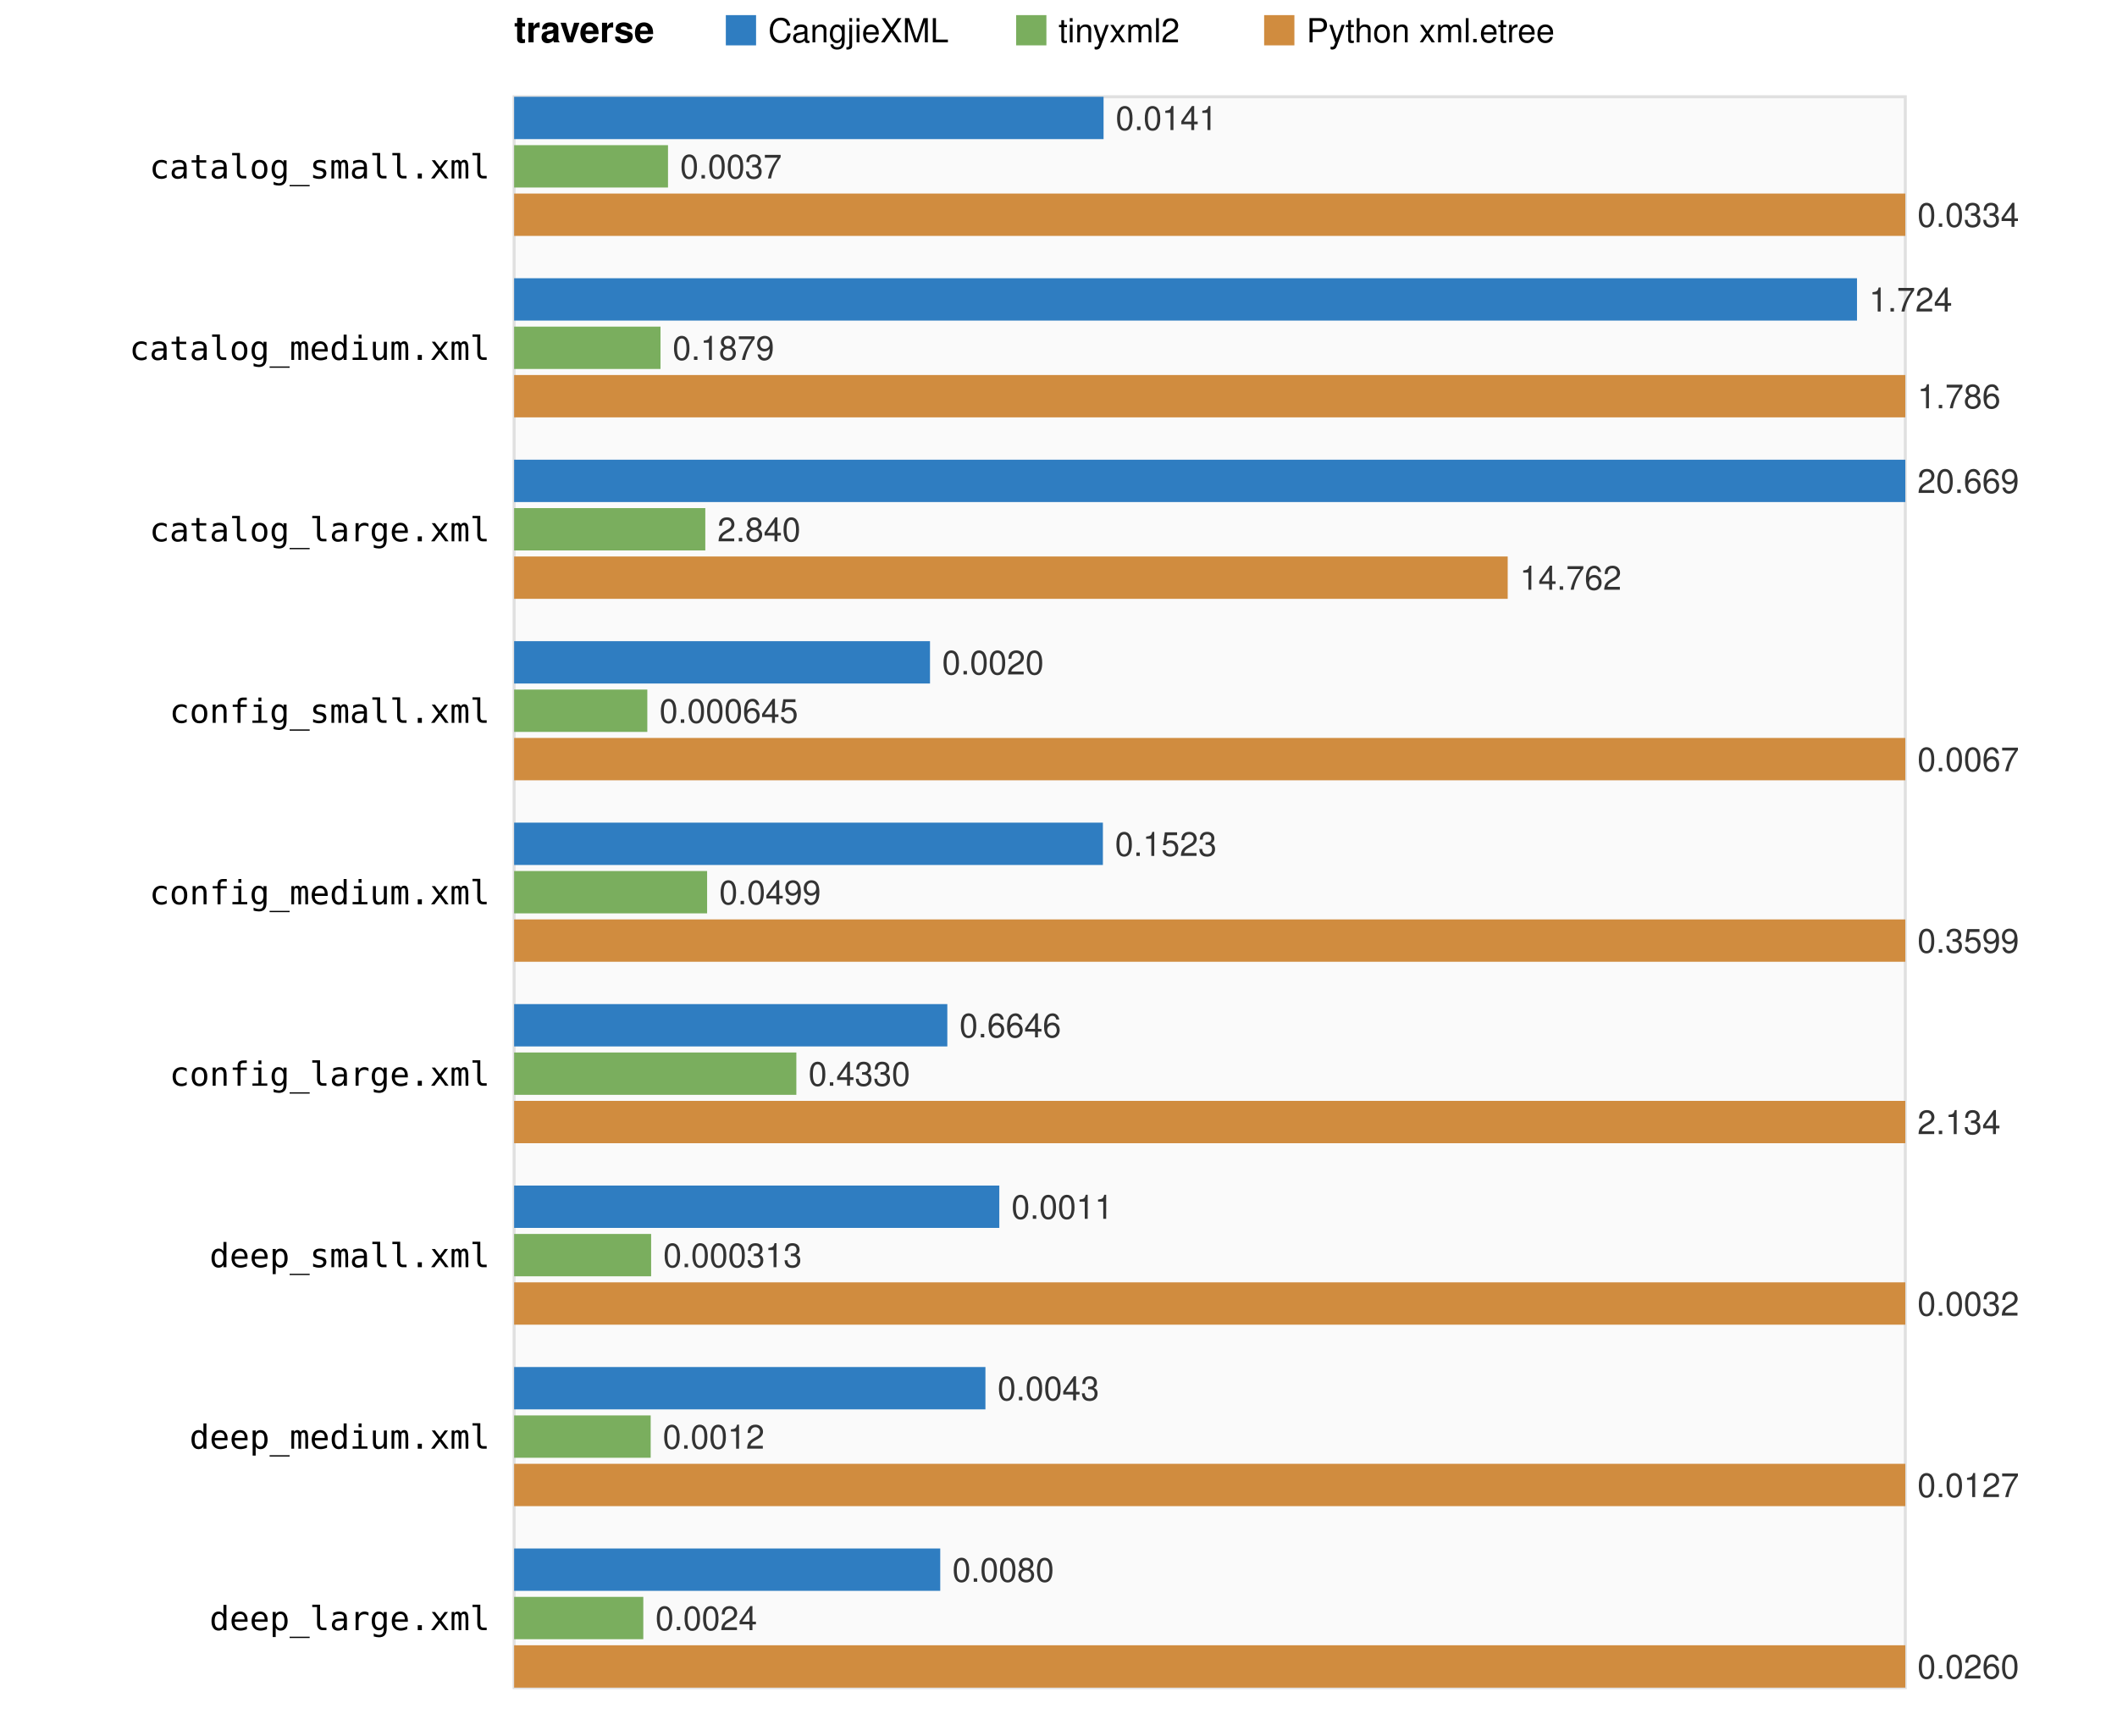
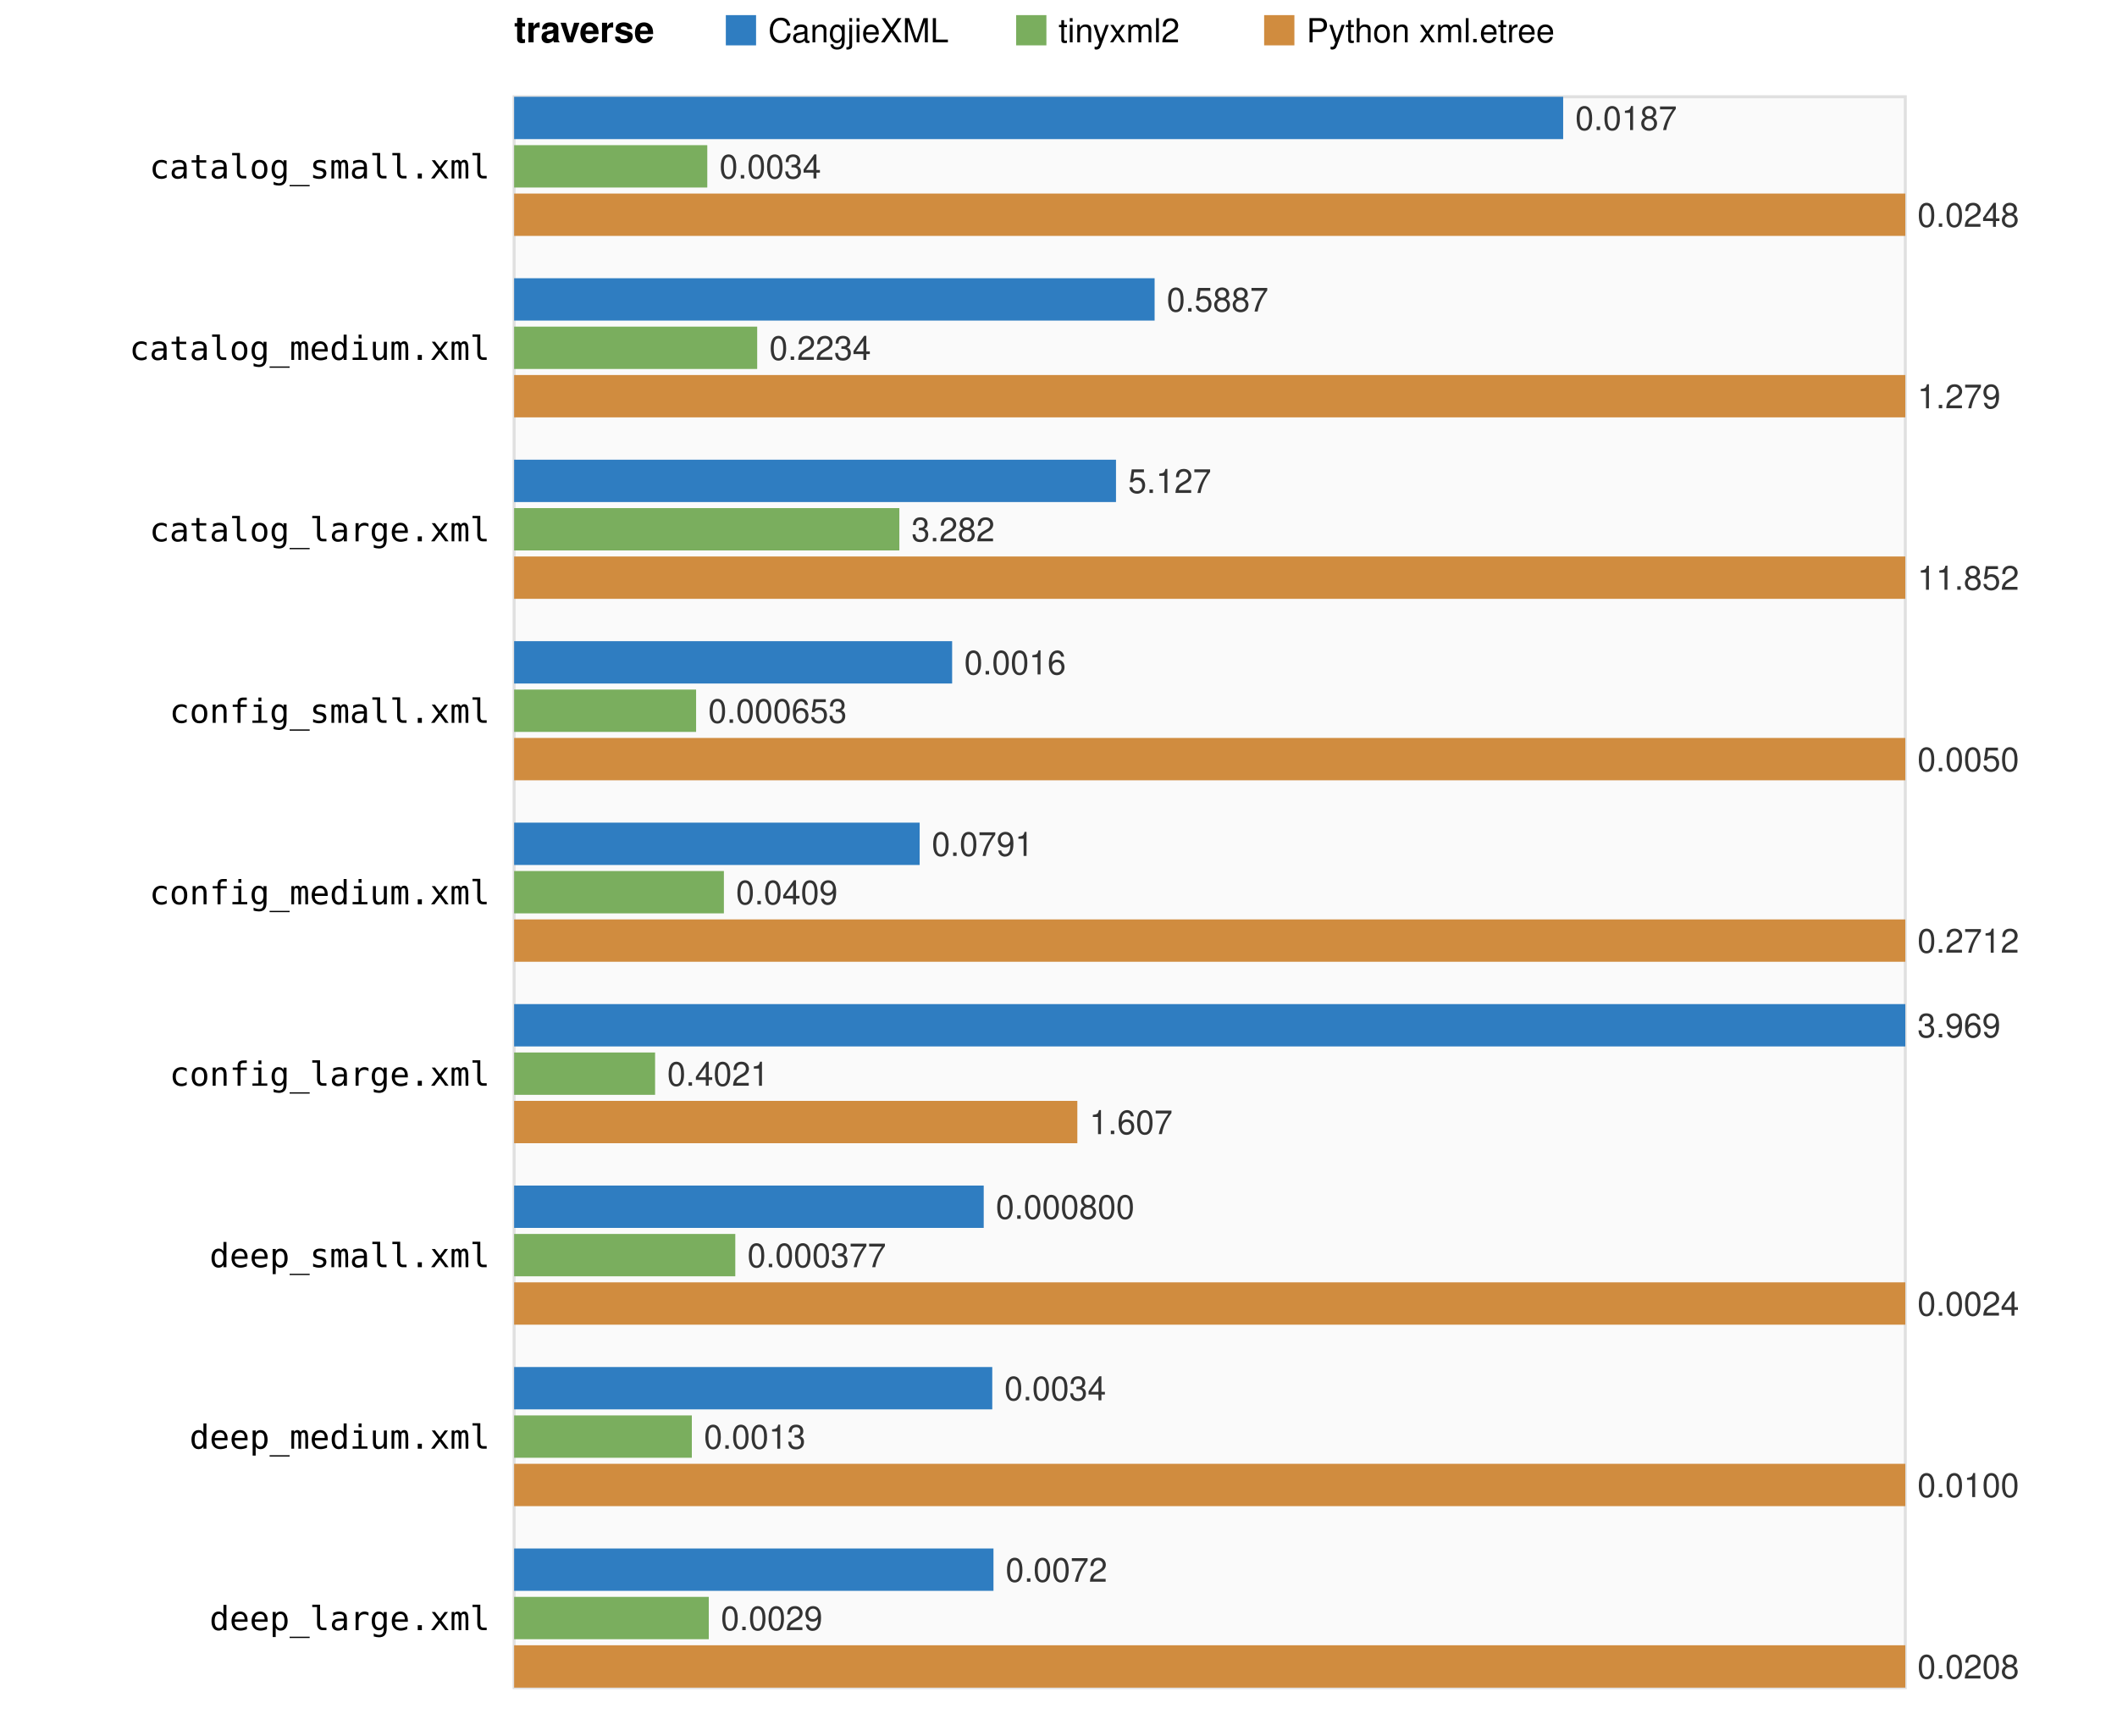
<svg xmlns="http://www.w3.org/2000/svg" viewBox="0 0 700 574" role="img" aria-label="traverse" font-family="-apple-system,Segoe UI,Helvetica,Arial,sans-serif" font-size="11">
  <text x="170" y="14" font-size="12" font-weight="600">traverse</text>
  <rect x="240" y="5" width="10" height="10" fill="#2F7DC1" />
  <text x="254" y="14">CangjieXML</text>
  <rect x="336" y="5" width="10" height="10" fill="#7AAE5E" />
  <text x="350" y="14">tinyxml2</text>
  <rect x="418" y="5" width="10" height="10" fill="#D08C3F" />
  <text x="432" y="14">Python xml.etree</text>
  <rect x="170" y="32" width="460" height="526" fill="#fafafa" stroke="#e0e0e0" />
  <text x="162" y="59.0" text-anchor="end" font-family="ui-monospace,Menlo,Consolas,monospace">catalog_small.xml</text>
-   <rect x="170" y="32" width="194.90" height="14" fill="#2F7DC1" />
-   <text x="368.90" y="43" fill="#333">0.0141</text>
-   <rect x="170" y="48" width="50.88" height="14" fill="#7AAE5E" />
-   <text x="224.88" y="59" fill="#333">0.0037</text>
+   <rect x="170" y="32" width="346.87" height="14" fill="#2F7DC1" />
+   <text x="520.87" y="43" fill="#333">0.0187</text>
+   <rect x="170" y="48" width="63.87" height="14" fill="#7AAE5E" />
+   <text x="237.87" y="59" fill="#333">0.0034</text>
  <rect x="170" y="64" width="460.00" height="14" fill="#D08C3F" />
-   <text x="634.00" y="75" fill="#333">0.0334</text>
+   <text x="634.00" y="75" fill="#333">0.0248</text>
  <text x="162" y="119.0" text-anchor="end" font-family="ui-monospace,Menlo,Consolas,monospace">catalog_medium.xml</text>
-   <rect x="170" y="92" width="444.03" height="14" fill="#2F7DC1" />
-   <text x="618.03" y="103" fill="#333">1.724</text>
-   <rect x="170" y="108" width="48.40" height="14" fill="#7AAE5E" />
-   <text x="222.40" y="119" fill="#333">0.1879</text>
+   <rect x="170" y="92" width="211.78" height="14" fill="#2F7DC1" />
+   <text x="385.78" y="103" fill="#333">0.5887</text>
+   <rect x="170" y="108" width="80.37" height="14" fill="#7AAE5E" />
+   <text x="254.37" y="119" fill="#333">0.2234</text>
  <rect x="170" y="124" width="460.00" height="14" fill="#D08C3F" />
-   <text x="634.00" y="135" fill="#333">1.786</text>
+   <text x="634.00" y="135" fill="#333">1.279</text>
  <text x="162" y="179.0" text-anchor="end" font-family="ui-monospace,Menlo,Consolas,monospace">catalog_large.xml</text>
-   <rect x="170" y="152" width="460.00" height="14" fill="#2F7DC1" />
-   <text x="634.00" y="163" fill="#333">20.669</text>
-   <rect x="170" y="168" width="63.21" height="14" fill="#7AAE5E" />
-   <text x="237.21" y="179" fill="#333">2.840</text>
-   <rect x="170" y="184" width="328.53" height="14" fill="#D08C3F" />
-   <text x="502.53" y="195" fill="#333">14.762</text>
+   <rect x="170" y="152" width="199.01" height="14" fill="#2F7DC1" />
+   <text x="373.01" y="163" fill="#333">5.127</text>
+   <rect x="170" y="168" width="127.38" height="14" fill="#7AAE5E" />
+   <text x="301.38" y="179" fill="#333">3.282</text>
+   <rect x="170" y="184" width="460.00" height="14" fill="#D08C3F" />
+   <text x="634.00" y="195" fill="#333">11.852</text>
  <text x="162" y="239.0" text-anchor="end" font-family="ui-monospace,Menlo,Consolas,monospace">config_small.xml</text>
-   <rect x="170" y="212" width="137.51" height="14" fill="#2F7DC1" />
-   <text x="311.51" y="223" fill="#333">0.0020</text>
-   <rect x="170" y="228" width="44.04" height="14" fill="#7AAE5E" />
-   <text x="218.04" y="239" fill="#333">0.000645</text>
+   <rect x="170" y="212" width="144.83" height="14" fill="#2F7DC1" />
+   <text x="318.83" y="223" fill="#333">0.0016</text>
+   <rect x="170" y="228" width="60.17" height="14" fill="#7AAE5E" />
+   <text x="234.17" y="239" fill="#333">0.000653</text>
  <rect x="170" y="244" width="460.00" height="14" fill="#D08C3F" />
-   <text x="634.00" y="255" fill="#333">0.0067</text>
+   <text x="634.00" y="255" fill="#333">0.0050</text>
  <text x="162" y="299.0" text-anchor="end" font-family="ui-monospace,Menlo,Consolas,monospace">config_medium.xml</text>
-   <rect x="170" y="272" width="194.68" height="14" fill="#2F7DC1" />
-   <text x="368.68" y="283" fill="#333">0.1523</text>
-   <rect x="170" y="288" width="63.81" height="14" fill="#7AAE5E" />
-   <text x="237.81" y="299" fill="#333">0.0499</text>
+   <rect x="170" y="272" width="134.09" height="14" fill="#2F7DC1" />
+   <text x="308.09" y="283" fill="#333">0.0791</text>
+   <rect x="170" y="288" width="69.36" height="14" fill="#7AAE5E" />
+   <text x="243.36" y="299" fill="#333">0.0409</text>
  <rect x="170" y="304" width="460.00" height="14" fill="#D08C3F" />
-   <text x="634.00" y="315" fill="#333">0.3599</text>
+   <text x="634.00" y="315" fill="#333">0.2712</text>
  <text x="162" y="359.0" text-anchor="end" font-family="ui-monospace,Menlo,Consolas,monospace">config_large.xml</text>
-   <rect x="170" y="332" width="143.24" height="14" fill="#2F7DC1" />
-   <text x="317.24" y="343" fill="#333">0.6646</text>
-   <rect x="170" y="348" width="93.32" height="14" fill="#7AAE5E" />
-   <text x="267.32" y="359" fill="#333">0.4330</text>
-   <rect x="170" y="364" width="460.00" height="14" fill="#D08C3F" />
-   <text x="634.00" y="375" fill="#333">2.134</text>
+   <rect x="170" y="332" width="460.00" height="14" fill="#2F7DC1" />
+   <text x="634.00" y="343" fill="#333">3.969</text>
+   <rect x="170" y="348" width="46.61" height="14" fill="#7AAE5E" />
+   <text x="220.61" y="359" fill="#333">0.4021</text>
+   <rect x="170" y="364" width="186.23" height="14" fill="#D08C3F" />
+   <text x="360.23" y="375" fill="#333">1.607</text>
  <text x="162" y="419.0" text-anchor="end" font-family="ui-monospace,Menlo,Consolas,monospace">deep_small.xml</text>
-   <rect x="170" y="392" width="160.43" height="14" fill="#2F7DC1" />
-   <text x="334.43" y="403" fill="#333">0.0011</text>
-   <rect x="170" y="408" width="45.30" height="14" fill="#7AAE5E" />
-   <text x="219.30" y="419" fill="#333">0.000313</text>
+   <rect x="170" y="392" width="155.27" height="14" fill="#2F7DC1" />
+   <text x="329.27" y="403" fill="#333">0.000800</text>
+   <rect x="170" y="408" width="73.13" height="14" fill="#7AAE5E" />
+   <text x="247.13" y="419" fill="#333">0.000377</text>
  <rect x="170" y="424" width="460.00" height="14" fill="#D08C3F" />
-   <text x="634.00" y="435" fill="#333">0.0032</text>
+   <text x="634.00" y="435" fill="#333">0.0024</text>
  <text x="162" y="479.0" text-anchor="end" font-family="ui-monospace,Menlo,Consolas,monospace">deep_medium.xml</text>
-   <rect x="170" y="452" width="155.84" height="14" fill="#2F7DC1" />
-   <text x="329.84" y="463" fill="#333">0.0043</text>
-   <rect x="170" y="468" width="45.15" height="14" fill="#7AAE5E" />
-   <text x="219.15" y="479" fill="#333">0.0012</text>
+   <rect x="170" y="452" width="158.10" height="14" fill="#2F7DC1" />
+   <text x="332.10" y="463" fill="#333">0.0034</text>
+   <rect x="170" y="468" width="58.76" height="14" fill="#7AAE5E" />
+   <text x="232.76" y="479" fill="#333">0.0013</text>
  <rect x="170" y="484" width="460.00" height="14" fill="#D08C3F" />
-   <text x="634.00" y="495" fill="#333">0.0127</text>
+   <text x="634.00" y="495" fill="#333">0.0100</text>
  <text x="162" y="539.0" text-anchor="end" font-family="ui-monospace,Menlo,Consolas,monospace">deep_large.xml</text>
-   <rect x="170" y="512" width="140.90" height="14" fill="#2F7DC1" />
-   <text x="314.90" y="523" fill="#333">0.0080</text>
-   <rect x="170" y="528" width="42.71" height="14" fill="#7AAE5E" />
-   <text x="216.71" y="539" fill="#333">0.0024</text>
+   <rect x="170" y="512" width="158.50" height="14" fill="#2F7DC1" />
+   <text x="332.50" y="523" fill="#333">0.0072</text>
+   <rect x="170" y="528" width="64.36" height="14" fill="#7AAE5E" />
+   <text x="238.36" y="539" fill="#333">0.0029</text>
  <rect x="170" y="544" width="460.00" height="14" fill="#D08C3F" />
-   <text x="634.00" y="555" fill="#333">0.0260</text>
+   <text x="634.00" y="555" fill="#333">0.0208</text>
</svg>
